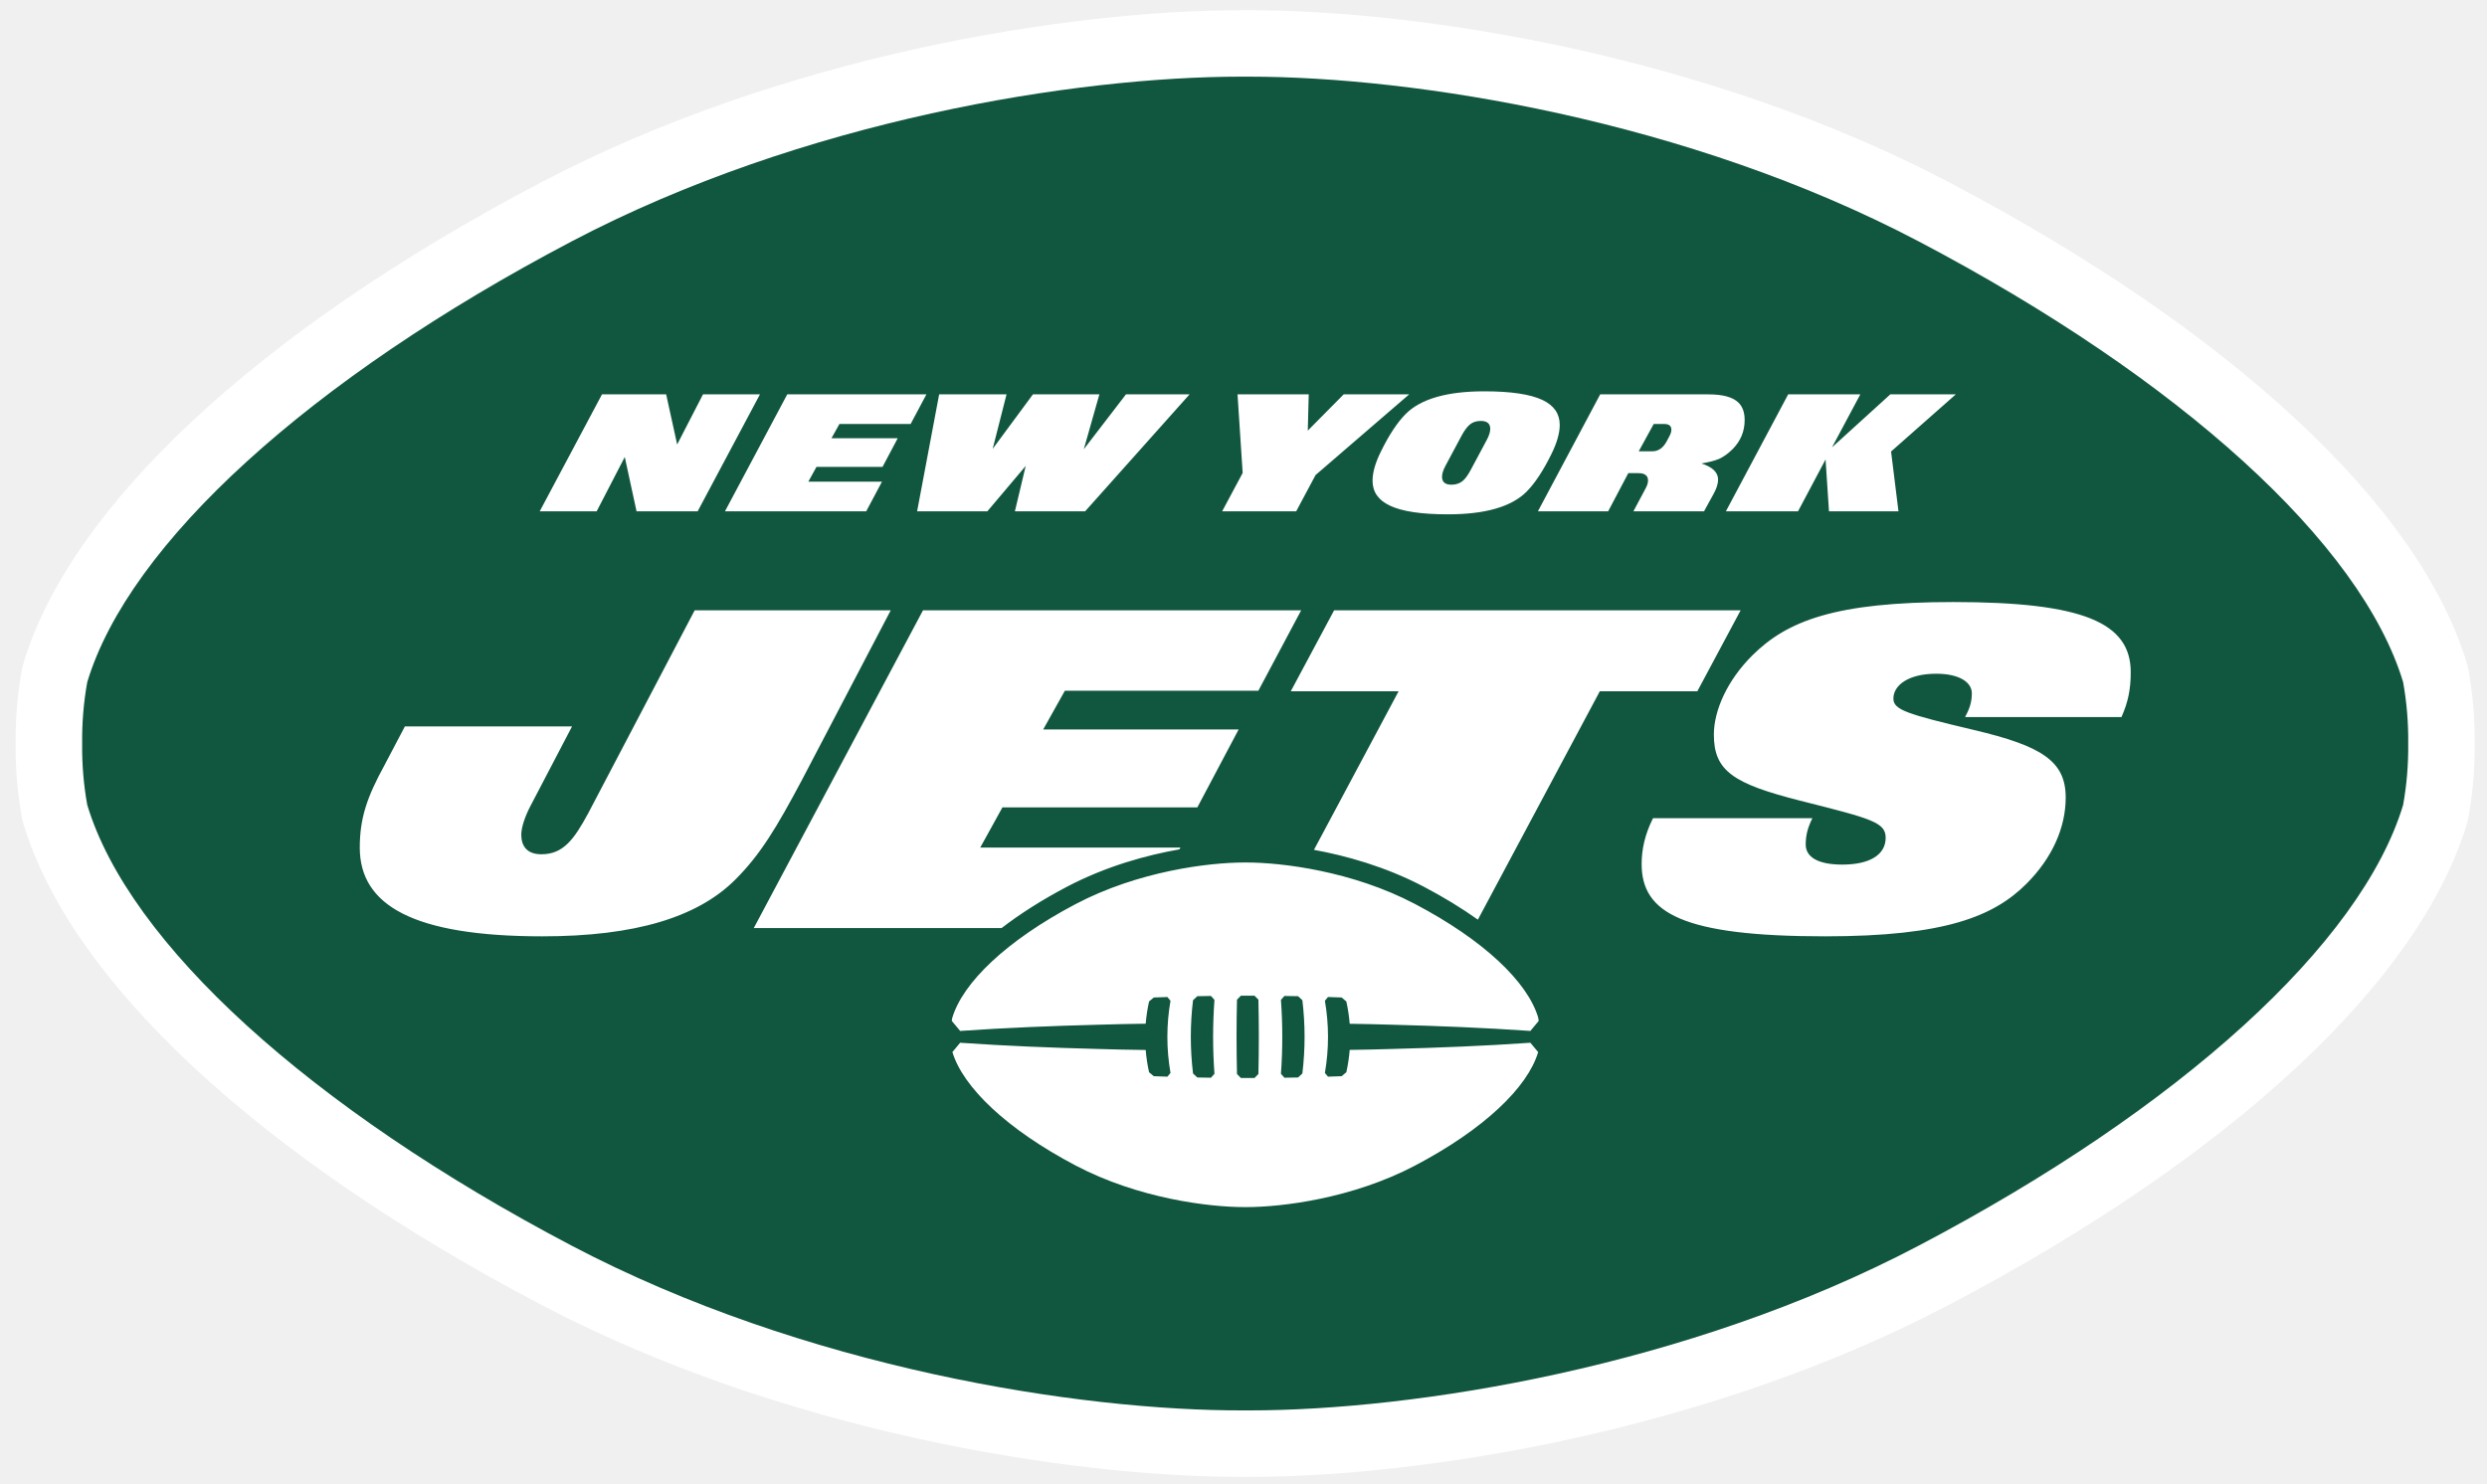
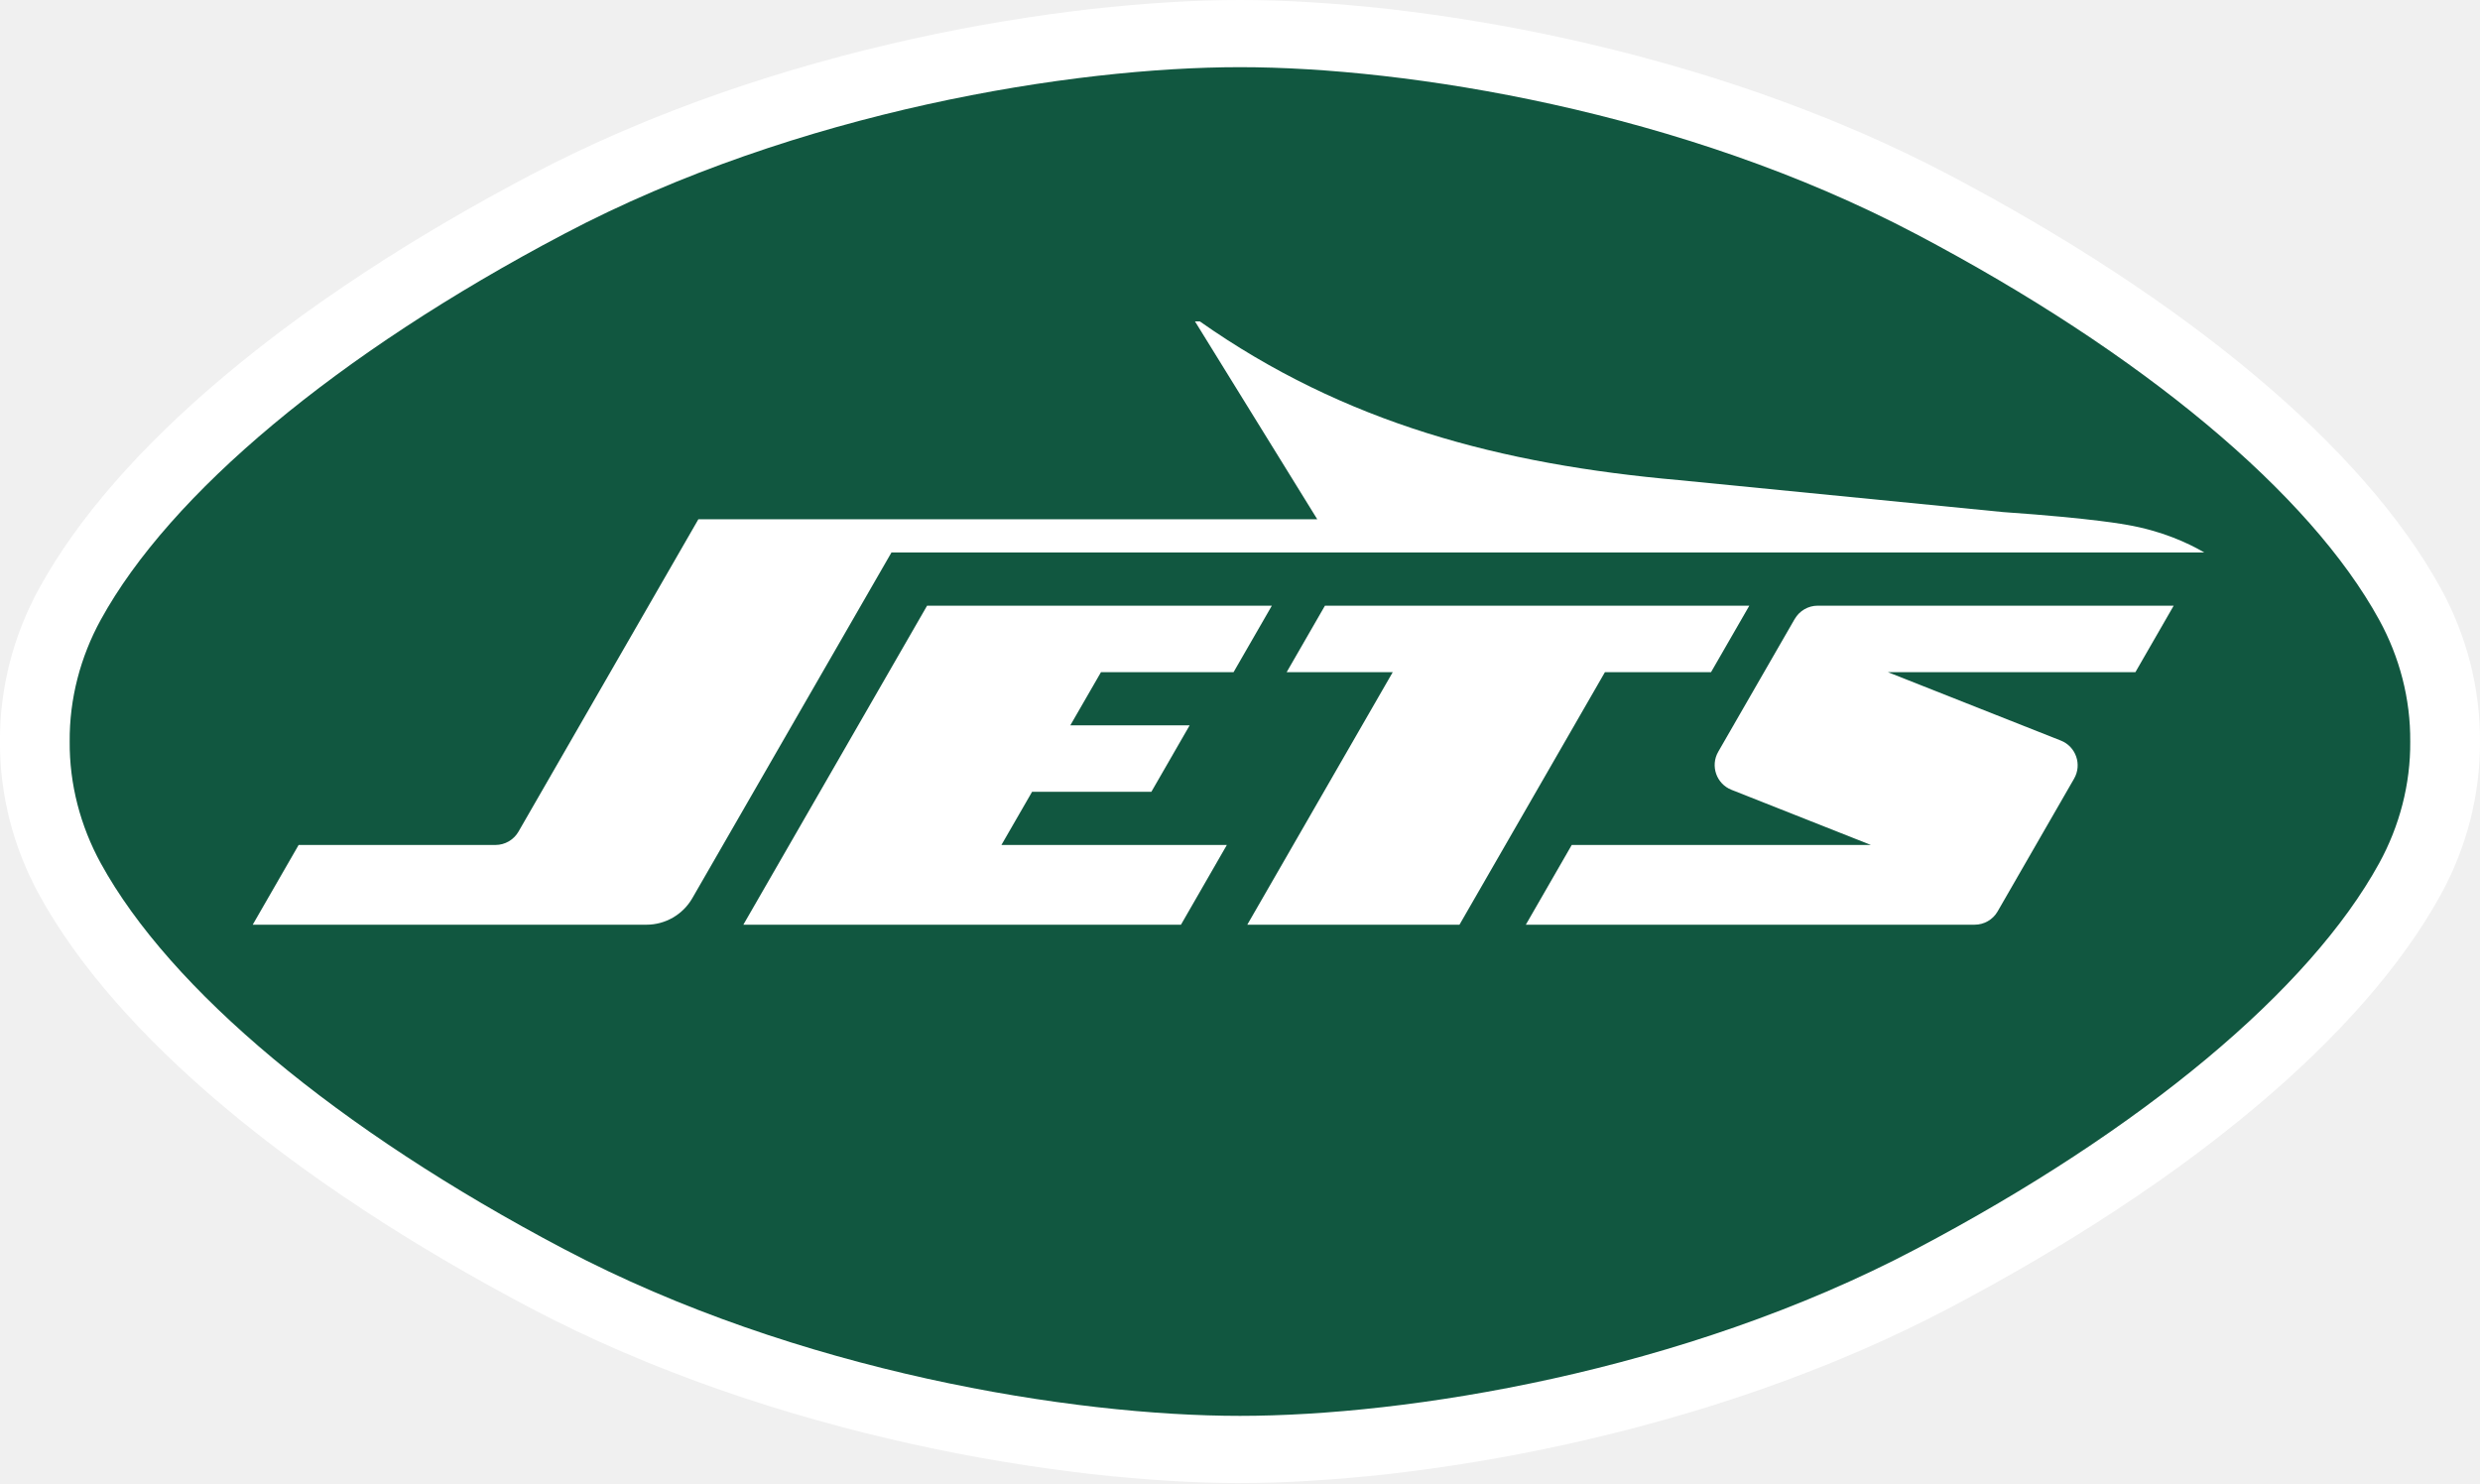
- <svg xmlns="http://www.w3.org/2000/svg" width="296" height="176.57" viewBox="0 0 298 178.57">
-   <g transform="matrix(1.3333 0 0 -1.3333 -260 616.15)">
-     <g transform="matrix(.36274 0 0 .36274 195.91 251.38)">
-       <path d="m610.37 414.62-0.197 0.823c-11.577 39.361-58.537 83.127-128.84 120.08-60.318 31.7-131.41 42.913-174.33 42.913-0.254 0-0.513 0-0.764-1e-3h-0.506c-0.24 0-0.474 1e-3 -0.717 1e-3 -42.939 0-114.05-11.219-174.36-42.913-70.303-36.95-117.26-80.716-128.84-120.08l-0.196-0.82c-1.139-6.11-1.684-12.411-1.625-18.727-0.059-6.313 0.487-12.612 1.625-18.725l0.196-0.82c11.576-39.361 58.536-83.127 128.84-120.08 60.318-31.7 131.43-42.913 174.35-42.913 0.248 0 0.499 0 0.746 1e-3h0.504c0.236 0 0.471-1e-3 0.709-1e-3 42.941 0 114.06 11.216 174.37 42.913 70.303 36.949 117.26 80.715 128.84 120.08l0.197 0.823c1.134 6.11 1.682 12.41 1.622 18.723 0.059 6.316-0.488 12.616-1.622 18.724z" fill="#fff" />
-       <path transform="matrix(.75 0 0 -.75 0 792)" d="m406.71 306.8c-54.751 0-145.37 14.292-222.23 54.688-86.849 45.646-146.86 100.28-160.72 146.27-1.195 6.607-1.761 13.419-1.691 20.258v0.23c-0.07 6.837 0.497 13.649 1.691 20.26 13.863 45.992 73.878 100.62 160.72 146.27 77.309 40.629 168.5 54.867 223.16 54.684h0.74c0.296 1e-3 0.603 2e-3 0.902 2e-3 54.753 0 145.38-14.292 222.24-54.688 86.843-45.641 146.86-100.27 160.73-146.26 1.191-6.611 1.759-13.425 1.689-20.266v-0.223c0.07-6.84-0.499-13.655-1.689-20.264-13.868-45.99-73.885-100.62-160.73-146.27-76.858-40.396-167.46-54.688-222.19-54.688-0.325 0-0.649 6.2e-4 -0.973 2e-3h-0.74c-0.303 0-0.609-2e-3 -0.914-2e-3zm80.66 104.44c8.82 0 15.267 0.967 19.342 2.898 3.779 1.806 5.67 4.558 5.67 8.252 0 2.731-0.925 5.965-2.773 9.701-2.729 5.545-5.481 9.703-8.252 12.475-4.999 4.999-13.695 7.496-26.082 7.496-8.82 0-15.245-0.965-19.275-2.897-3.823-1.806-5.732-4.558-5.732-8.252 0-2.731 0.923-5.965 2.773-9.703 2.727-5.543 5.479-9.703 8.252-12.475 4.997-4.997 13.689-7.496 26.078-7.496zm-292.8 1.01h21.293l3.654 16.629 8.568-16.629h18.9l-20.666 38.805h-20.283l-3.906-18.018-9.322 18.018h-18.9zm61.475 0h46.178l-5.231 9.826h-23.625l-2.644 4.725h21.984l-5.039 9.514h-21.922l-2.711 4.912h24.443l-5.229 9.828h-46.869zm50.406 0h22.363l-4.598 18.08 13.355-18.08h22.049l-5.166 18.205 13.986-18.205h21.104l-34.648 38.805h-23.309l3.59-15.057-12.725 15.057h-23.311zm99.016 0h23.623l-0.312 12.031 11.906-12.031h21.734l-31.059 26.773-6.426 12.031h-24.568l6.805-12.725zm120.34 0h35.908c4.83 0 8.169 0.925 10.018 2.772 1.343 1.345 2.016 3.253 2.016 5.731 0 3.78-1.344 7.016-4.031 9.703-1.428 1.428-2.92 2.5-4.473 3.213-1.386 0.59-3.34 1.093-5.857 1.512 3.694 1.176 5.543 2.961 5.543 5.356 0 1.343-0.483 2.896-1.449 4.66l-3.213 5.859h-23.438l4.035-7.561c0.546-1.007 0.818-1.887 0.818-2.644 0-1.638-1.072-2.457-3.213-2.457h-3.338l-6.678 12.662h-23.311zm62.379 0h23.939l-9.385 17.574 19.34-17.574h21.732l-21.482 18.961 2.457 19.844h-23.057l-1.135-17.197-9.133 17.197h-23.938zm-102.01 8.818c-1.47 0-2.675 0.397-3.621 1.189-0.943 0.794-1.88 2.067-2.803 3.82l-5.293 9.896c-0.755 1.419-1.133 2.629-1.133 3.631 0 1.753 1.05 2.629 3.148 2.629 1.468 0 2.708-0.416 3.717-1.25 0.882-0.754 1.786-2.006 2.711-3.76l5.293-9.893c0.755-1.421 1.131-2.631 1.131-3.633 0-1.753-1.05-2.631-3.15-2.631zm57.395 1.008-4.977 9.072h4.475c2.016 0 3.611-1.092 4.785-3.277l0.945-1.764c0.421-0.798 0.631-1.512 0.631-2.143 0-1.259-0.797-1.889-2.393-1.889zm99.398 59.098c43.141 0 58.893 6.855 58.893 23.281 0 5.649-0.862 9.931-3.08 14.896h-51.885c1.373-2.571 2.238-4.793 2.238-7.873 0-3.768-4.287-6.512-11.816-6.512-9.415 0-14.213 3.944-14.213 8.219 0 3.768 4.285 5.134 26.705 10.445 22.438 5.308 30.471 10.271 30.471 22.434 0 9.926-4.447 20.024-13.004 28.588-10.783 10.777-26.883 17.467-66.77 17.467-47.249 0-60.943-7.706-60.943-23.975 0-4.793 1.031-9.759 3.772-15.236h52.889c-1.533 3.082-2.219 5.649-2.219 8.73 0 4.104 3.933 6.674 12.146 6.674 9.079 0 14.385-3.254 14.385-8.896 0-5.141-4.624-6.335-28.418-12.328-22.26-5.648-28.59-9.928-28.59-21.916 0-8.046 4.449-17.98 12.668-26.191 11.641-11.641 27.736-17.807 66.771-17.807zm-417.64 2.74h65.057l-29.473 56.33c-8.388 15.747-13.698 24.644-22.086 33.035-12.492 12.497-33.208 18.84-64.025 18.84-42.805 0-60.607-10.279-60.607-29.453 0-9.757 2.404-16.777 8.225-27.395l6.744-12.822h55.471l-13.775 26.357c-1.706 3.248-3.076 7.011-3.076 9.578 0 3.766 1.884 6.502 6.674 6.502 7.188 1e-5 10.787-4.795 15.582-13.691zm75.766 0h125.49l-14.217 26.707h-64.207l-7.184 12.838h64.857l-13.697 25.854h-64.684l-7.365 13.354h66.422l-0.311 0.584c-10.83 1.904-24.316 5.548-37.518 12.504-8.145 4.292-15.351 8.885-21.51 13.621h-82.232zm136.42 0h134.9l-14.377 26.881h-32.359l-40.459 75.793c-5.343-3.795-11.35-7.478-17.99-10.961-12.749-6.682-25.776-10.276-36.406-12.213l28.086-52.619h-35.779zm-29.793 83.699h0.609c11.836 0 35.157 2.833 55.91 13.713 22.933 12.019 37.524 26.012 40.982 37.727 0.072 0.39 0.128 0.768 0.182 1.145l-2.762 3.318c-15.26-1.062-30.52-1.658-45.779-2.059-4.727-0.156-9.452-0.239-14.176-0.316-0.206-2.472-0.566-4.94-1.121-7.412-0.52-0.434-1.041-0.871-1.561-1.309v-2e-3c-1.509-0.059-3.016-0.114-4.525-0.162-0.334 0.413-0.676 0.829-1.027 1.246 1.38 7.985 1.38 15.968 0 23.955 0.351 0.415 0.693 0.829 1.027 1.242 1.509-0.05 3.017-0.103 4.525-0.162 0.52-0.437 1.04-0.875 1.561-1.309 0.555-2.472 0.915-4.94 1.121-7.412 4.723-0.075 9.449-0.16 14.176-0.316 15.259-0.401 30.52-0.996 45.779-2.059l2.58 3.1c-3.459 11.713-18.05 25.707-40.982 37.729-20.755 10.88-44.074 13.715-55.91 13.715-0.101 0-0.204-2e-3 -0.303-2e-3h-0.307c-11.788 0-35.218-2.858-56.039-13.83-22.782-12.003-37.3-25.94-40.832-37.623l2.566-3.086c15.247 1.062 30.494 1.66 45.742 2.059 5.276 0.175 10.556 0.259 15.834 0.342 0.206 2.463 0.566 4.924 1.119 7.387 0.518 0.434 1.038 0.871 1.559 1.309 1.509 0.059 3.016 0.111 4.525 0.16 0.335-0.413 0.676-0.827 1.025-1.242-1.38-7.987-1.38-15.97 0-23.955-0.349-0.417-0.691-0.831-1.025-1.244-1.509 0.048-3.017 0.103-4.525 0.162-0.52 0.437-1.04 0.875-1.559 1.309-0.553 2.463-0.913 4.924-1.119 7.383-5.278 0.083-10.558 0.169-15.834 0.344-15.249 0.399-30.496 0.996-45.742 2.059l-2.779-3.34c0.046-0.303 0.087-0.603 0.145-0.916 3.435-11.722 17.995-25.745 40.9-37.816 20.823-10.97 44.251-13.828 56.039-13.828zm-1.147 44.209c-0.426 0.441-0.857 0.883-1.291 1.324-0.193 8.221-0.193 16.443 0 24.662 0.434 0.445 0.865 0.885 1.291 1.326 1.509 5e-3 3.019 5e-3 4.527 0 0.428-0.441 0.857-0.881 1.291-1.326 0.191-8.219 0.191-16.441 0-24.662-0.434-0.441-0.863-0.883-1.291-1.324-1.509-4e-3 -3.019-4e-3 -4.527 0zm-9.926 0.088c-1.509 0.022-3.018 0.049-4.527 0.08-0.474 0.445-0.948 0.889-1.426 1.332-0.976 8.105-0.976 16.21 0 24.316 0.478 0.441 0.952 0.883 1.426 1.328 1.509 0.031 3.018 0.058 4.527 0.08 0.38-0.432 0.769-0.863 1.16-1.297-0.595-8.18-0.595-16.363 0-24.543-0.391-0.434-0.78-0.865-1.16-1.297zm24.379 0c-0.381 0.432-0.767 0.863-1.16 1.297 0.595 8.18 0.595 16.363 0 24.543 0.393 0.434 0.78 0.865 1.16 1.297 1.509-0.022 3.018-0.049 4.527-0.08 0.472-0.445 0.948-0.887 1.426-1.328 0.976-8.107 0.976-16.212 0-24.316-0.478-0.443-0.954-0.887-1.426-1.332-1.509-0.031-3.018-0.058-4.527-0.08zm-110.27 18.291 0.051 0.219c-7e-3 -0.028-0.02-0.053-0.029-0.08-7e-3 -0.048-0.013-0.093-0.021-0.139z" fill="#115740" />
-     </g>
+ <svg xmlns="http://www.w3.org/2000/svg" id="uuid-12da5be1-3e3b-40a6-86af-5161f4b85389" data-name="Layer 1" width="408" height="244" viewBox="0 0 408 244" version="1.1">
+   <defs id="defs58878" />
+   <g id="g60455" transform="scale(1,0.2054359)">
+     <path d="m 203.996,1187.7 c -28.642,0 -76.401,-36.71 -116.736,-140.24 C 47.782,946.16 19.082,828.65 6.443,716.52 2.168,678.57 -0.06,636.16 -0.004,593.83 -0.062,551.5 2.166,509.09 6.443,471.18 19.082,359.05 47.782,241.5 87.26,140.24 127.603,36.71 175.354,0 203.996,0 c 28.642,0 76.395,36.71 116.736,140.24 39.478,101.3 68.176,218.81 80.815,330.94 4.277,37.91 6.504,80.32 6.447,122.65 0.057,42.33 -2.17,84.74 -6.447,122.65 -12.64,112.13 -41.337,229.68 -80.815,330.94 -40.335,103.49 -88.096,140.25 -116.736,140.25" fill="#ffffff" stroke-width="0" id="path58863" />
+     <path d="m 396.522,593.83 c 0.057,-34.05 -1.746,-67.65 -5.117,-97.52 C 380.03,395.37 352.589,283.27 315.223,187.42 276.757,88.71 231.396,53.79 203.994,53.79 176.592,53.79 131.232,88.71 92.764,187.42 55.401,283.27 27.966,395.36 16.582,496.31 c -3.363,29.82 -5.174,63.43 -5.117,97.52 -0.057,34.05 1.754,67.65 5.117,97.52 11.375,100.94 38.816,213.04 76.182,308.89 38.466,98.71 83.827,133.63 111.23,133.63 27.402,0 72.762,-34.92 111.23,-133.63 37.363,-95.85 64.798,-207.94 76.182,-308.89 3.361,-29.82 5.174,-63.43 5.117,-97.52 z" fill="#115740" stroke-width="0" id="path58865" />
+     <path d="m 295.258,495.68 -12.582,106.36 c -1.33,11.27 -0.303,25.68 2.178,30.46 l 22.929,44.16 H 258.579 l -7.555,63.87 h 73.84 c 1.557,0 3.002,-4.06 3.777,-10.63 l 12.584,-106.36 c 1.33,-11.27 0.301,-25.68 -2.18,-30.46 l -28.462,-54.79 h 40.726 l 6.299,-53.24 h -58.565 c -1.557,0 -3.002,4.06 -3.779,10.63 h -0.008 z" fill="#ffffff" stroke-width="0" id="path58867" />
+     <path d="m 281.493,538.29 6.299,-53.24 h -69.817 l -6.299,53.24 h 17.453 l -23.933,202.28 h 34.908 l 23.933,-202.28 h 17.453 z" fill="#ffffff" stroke-width="0" id="path58869" />
+     <path d="m 202.942,538.29 6.299,-53.24 h -56.72 l -30.232,255.52 h 71.995 l 7.555,-63.91 h -37.087 l 5.043,-42.57 h 19.625 l 6.299,-53.24 h -19.632 l 5.043,-42.57 h 21.812 z" fill="#ffffff" stroke-width="0" id="path58871" />
+     <path d="m 349.88,420.3 c 0,0 -5.174,-5.1 -20.375,-10.23 L 276.221,384.5 C 246.933,371.88 221.23,339.03 197.395,257.4 h -0.799 l 20.115,158.45 H 114.892 L 85.295,666.03 c -0.783,6.57 -2.219,10.64 -3.779,10.64 H 49.13 l -7.555,63.87 h 64.774 c 3.117,0 5.998,-8.12 7.555,-21.3 l 32.755,-276.79 h 215.986 c -2.684,-7.64 -6.992,-17.32 -12.763,-22.18 v 0.04 z" fill="#ffffff" stroke-width="0" id="path58873" />
  </g>
</svg>
